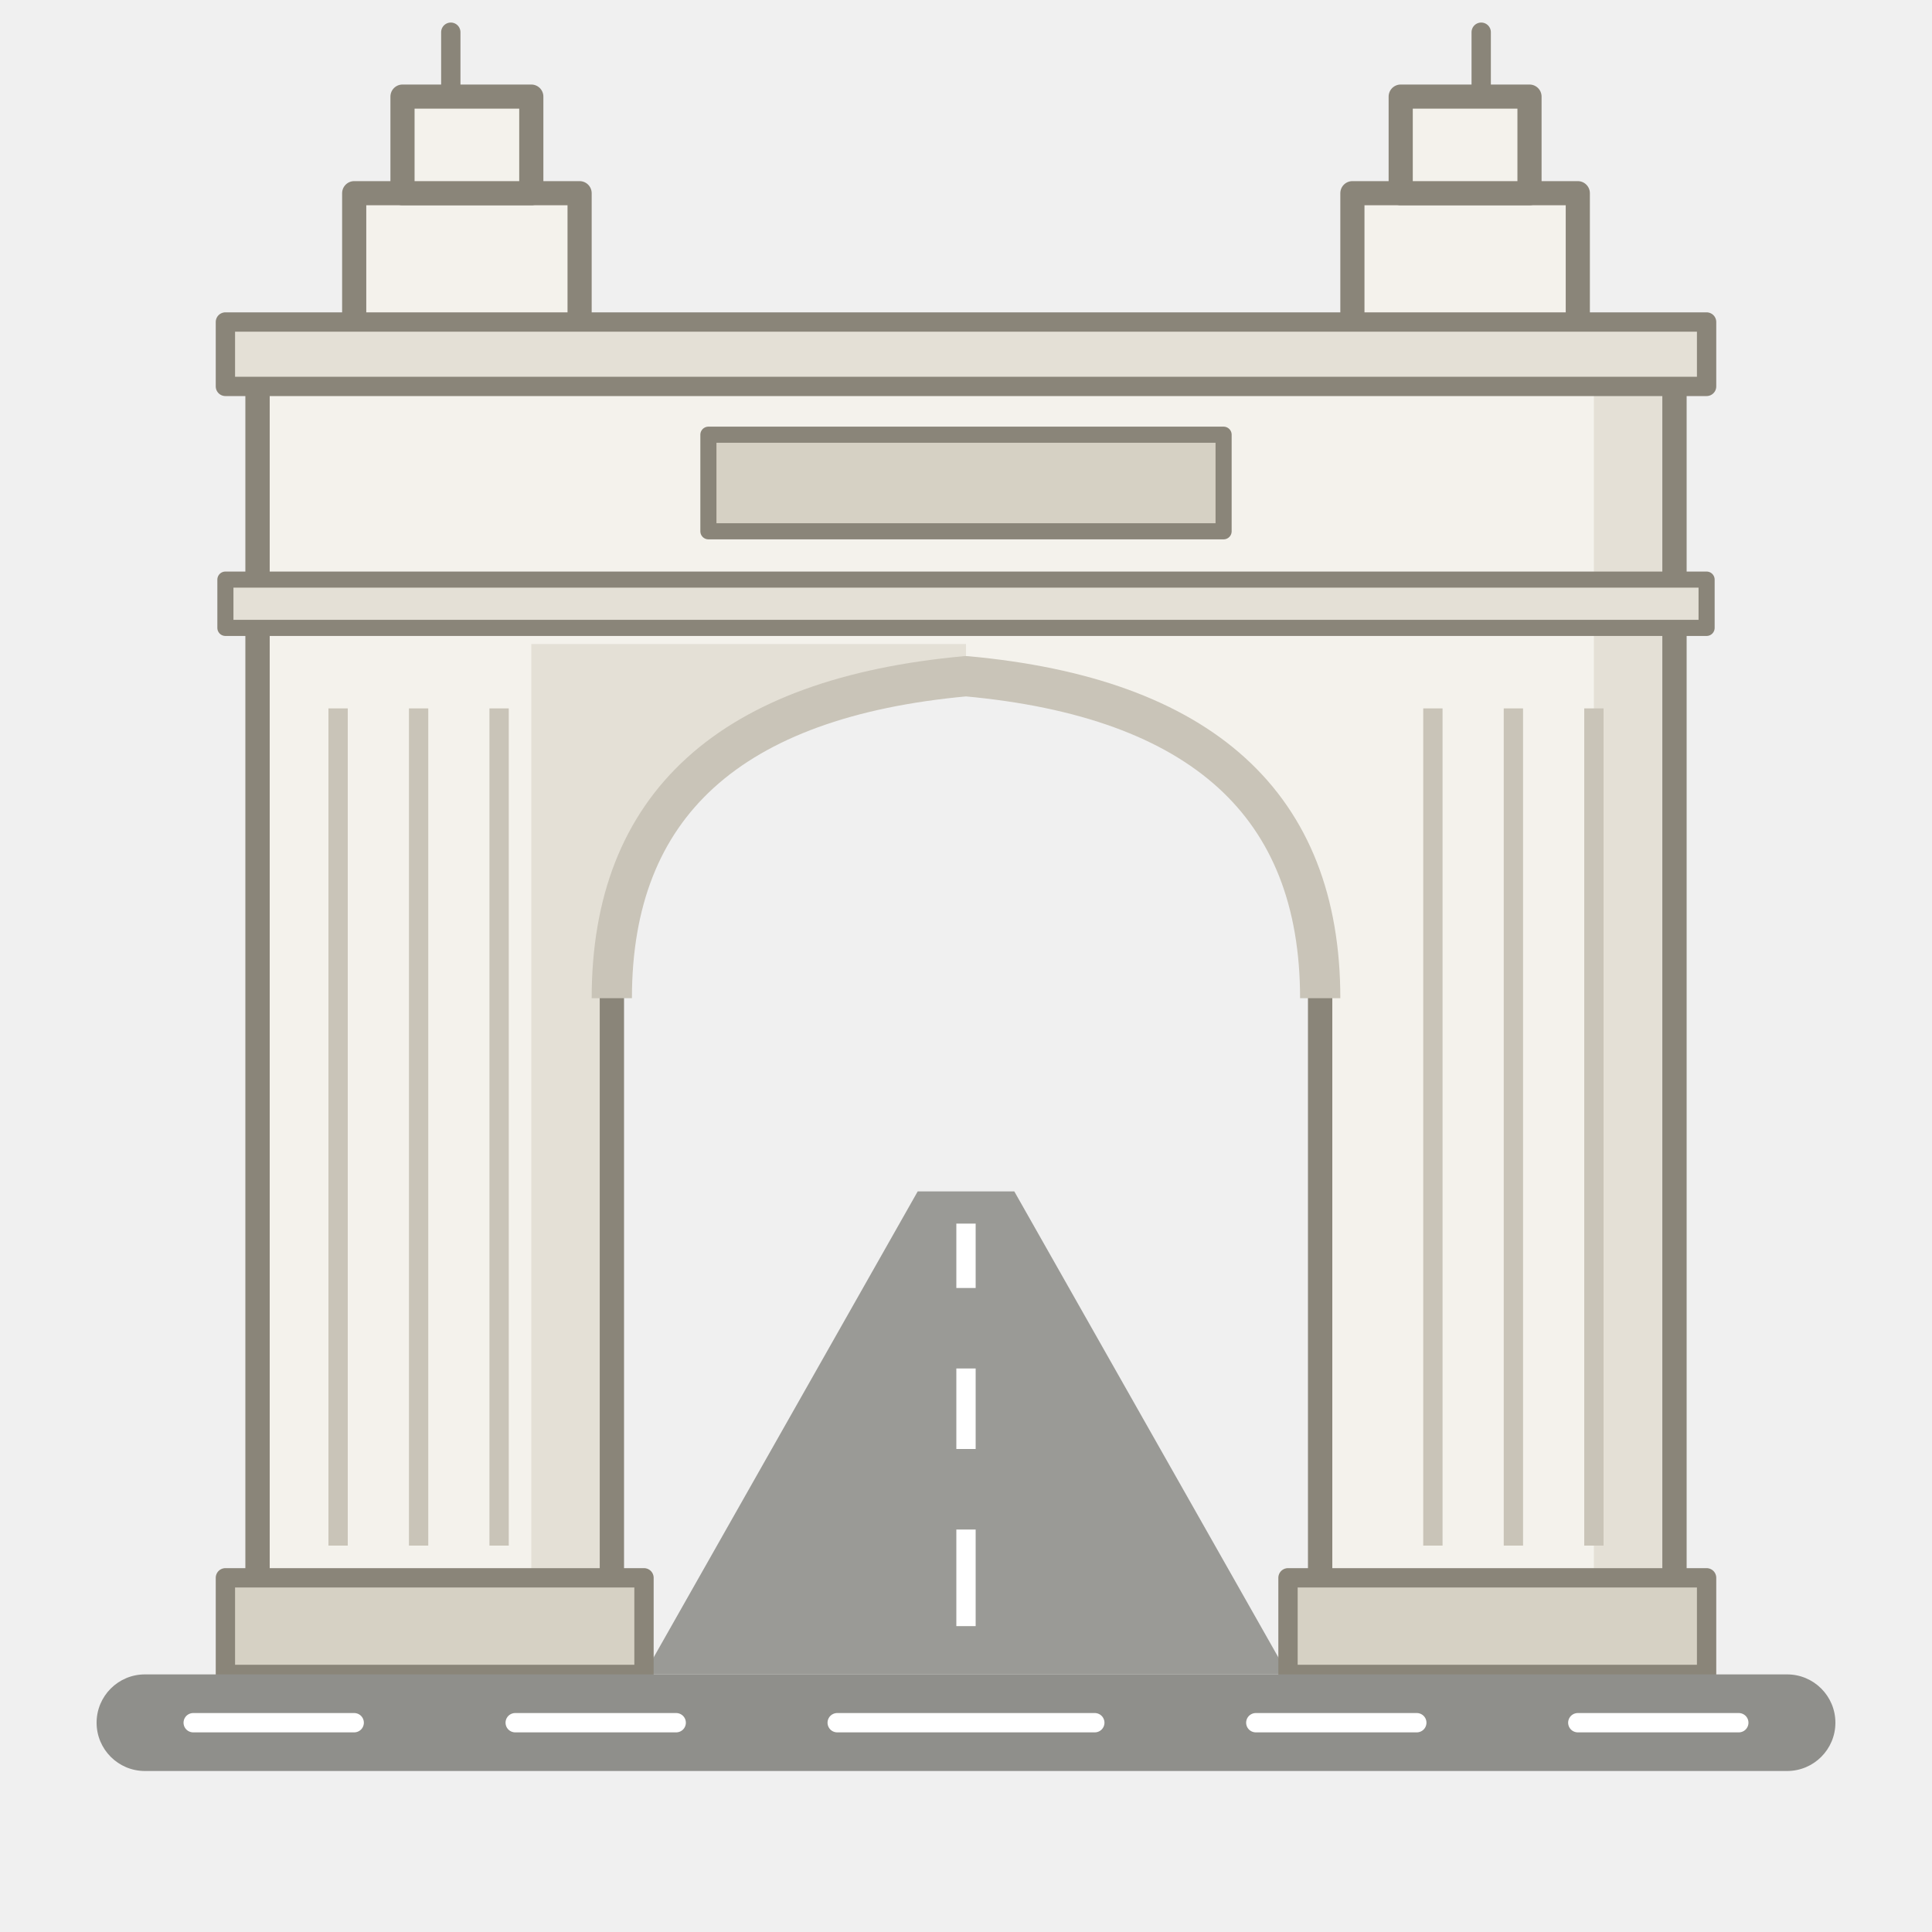
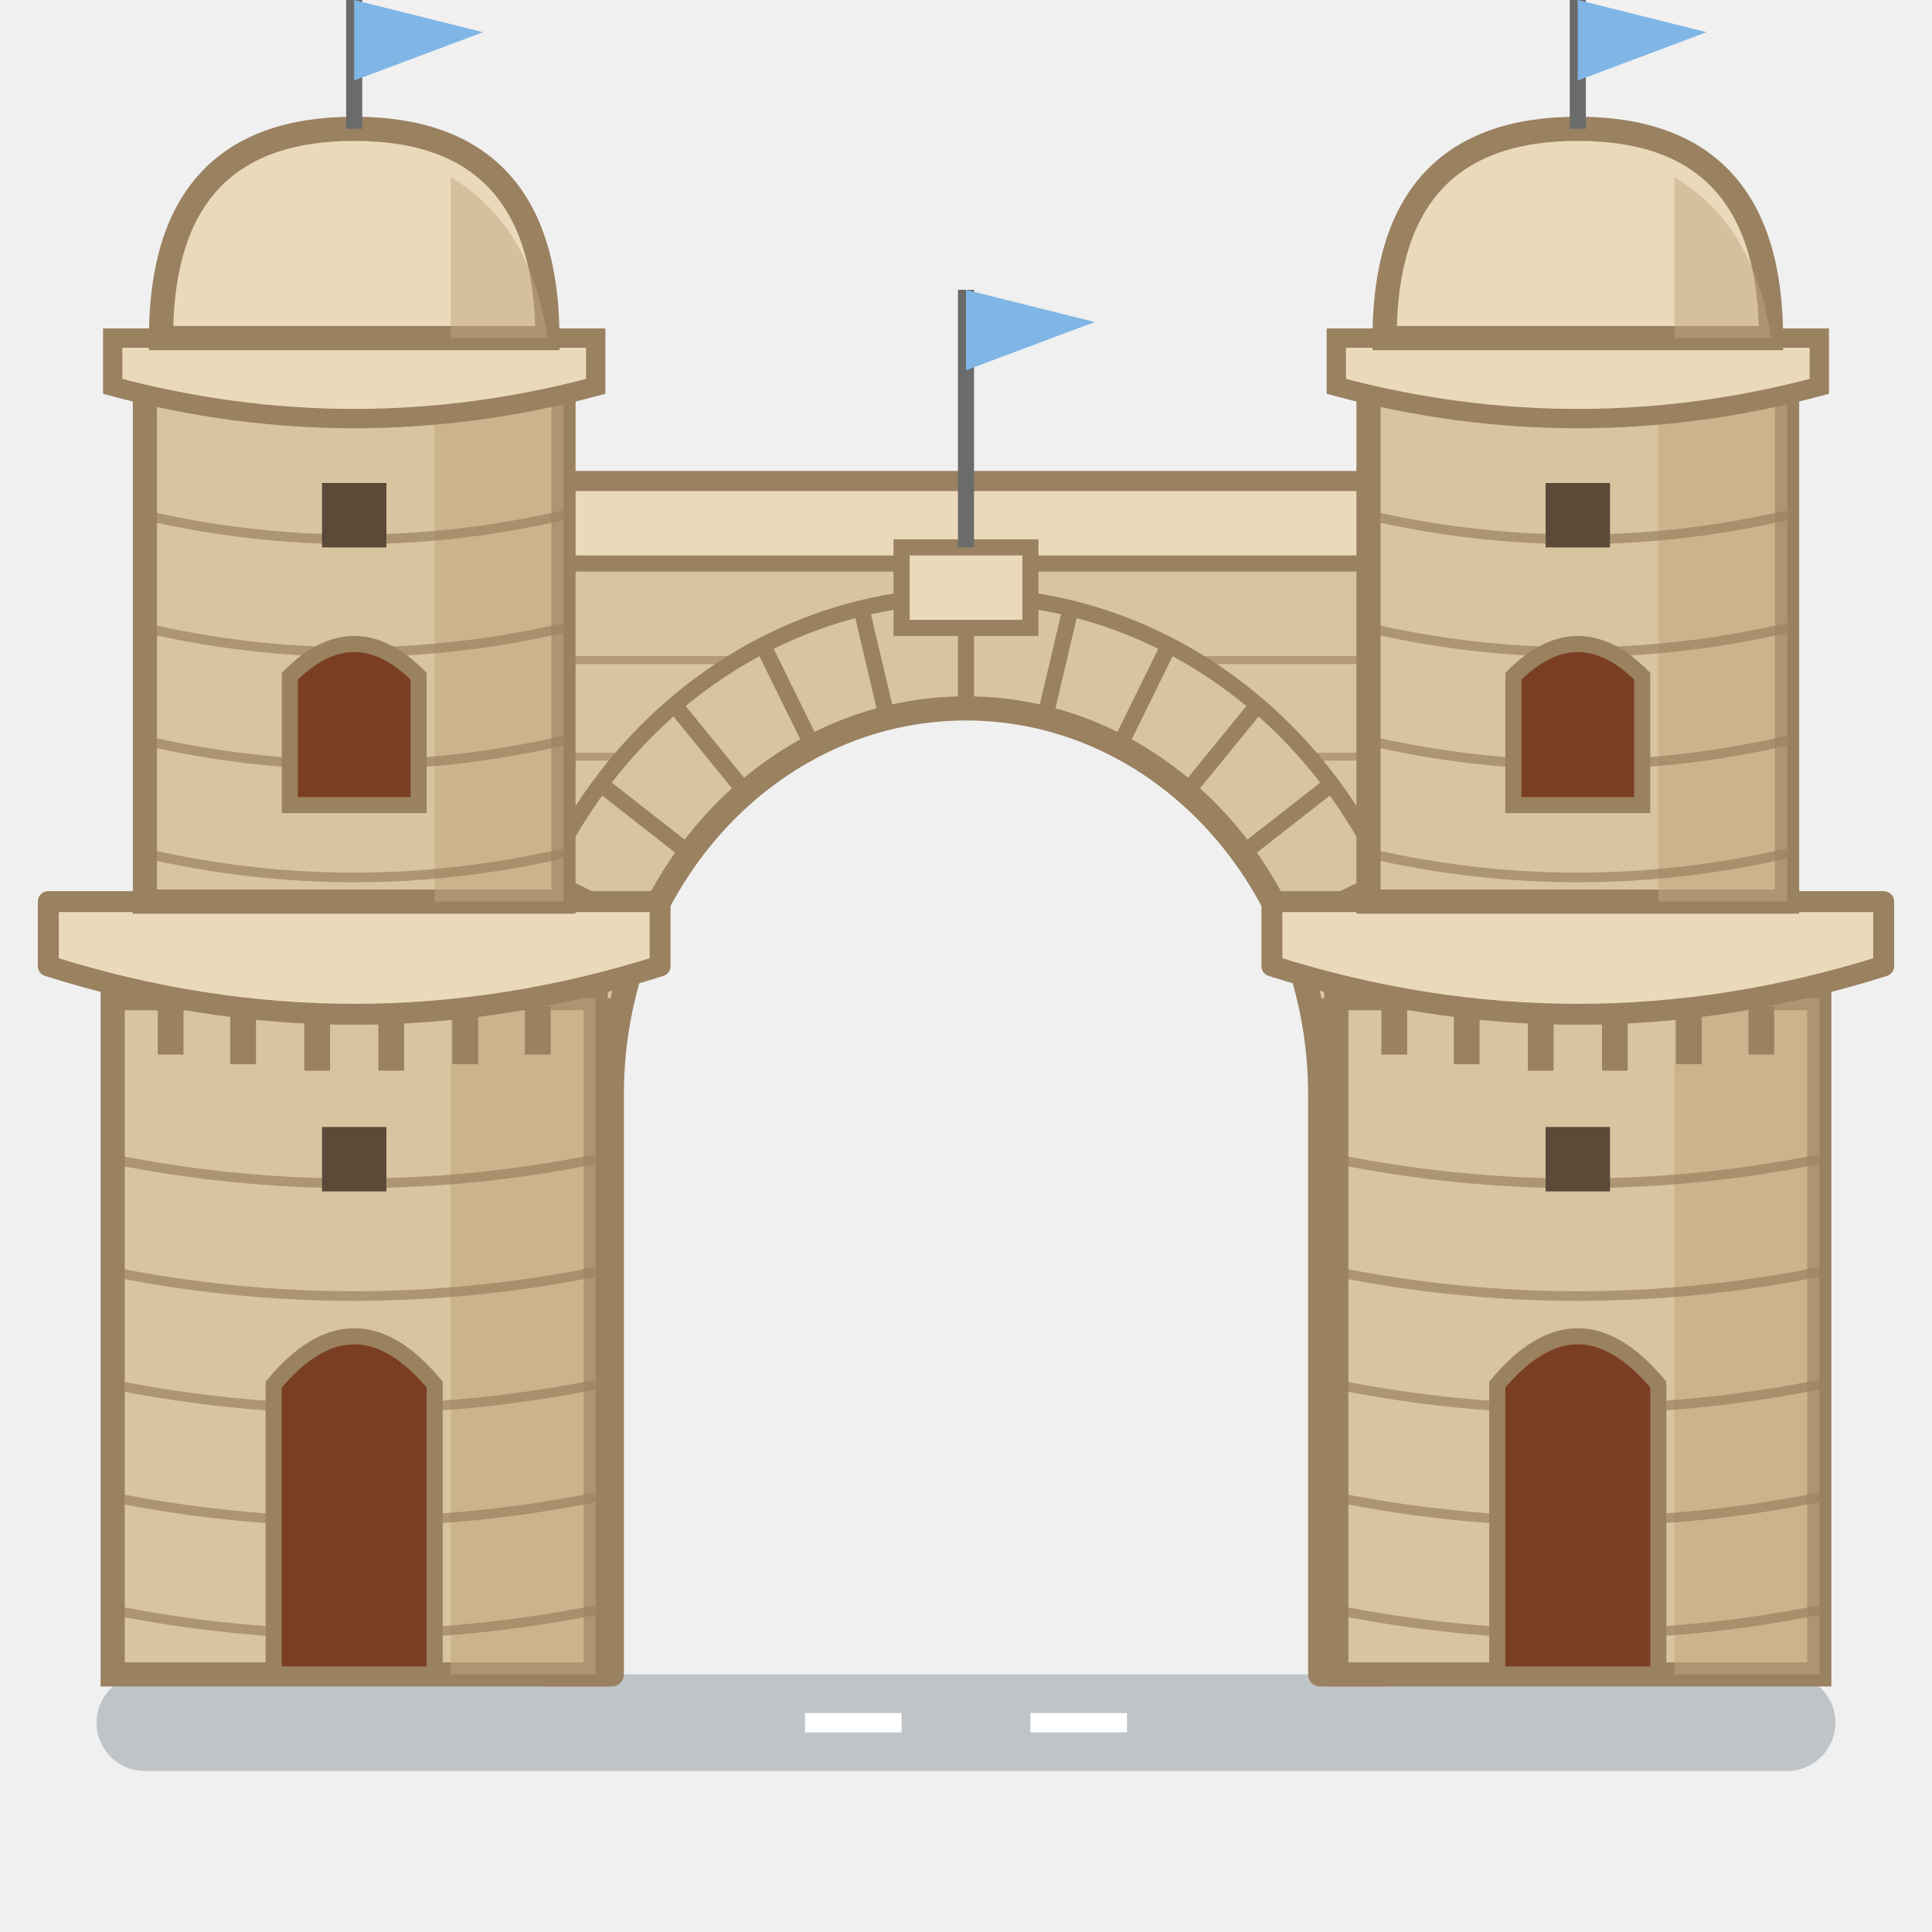
<svg xmlns="http://www.w3.org/2000/svg" viewBox="0 0 120 120">
-   <g stroke-linejoin="round">
-     <path d="M40 104 L57 74 H63 L80 104 Z" fill="#9a9a96" />
-     <path d="M60 76 V80 M60 85 V90 M60 95 V101" stroke="#ffffff" stroke-width="1.2" />
-     <g fill="#f4f2ec" stroke="#8a8579" stroke-width="1.5">
-       <rect x="22" y="12" width="14" height="10" />
-       <rect x="84" y="12" width="14" height="10" />
-       <rect x="25" y="6" width="8" height="6" />
-       <rect x="87" y="6" width="8" height="6" />
-       <path d="M16 104 V22 H104 V104 H82 V62 Q82 44 60 42 Q38 44 38 62 V104 Z" />
-     </g>
-     <path d="M33 22 V104 H38 V62 Q38 44 60 42 V40 H33 Z" fill="#e4e0d6" />
-     <path d="M99 22 V104 H104 V22 Z" fill="#e4e0d6" />
-     <path d="M16 104 V22 H104 V104 H82 V62 Q82 44 60 42 Q38 44 38 62 V104 Z" fill="none" stroke="#8a8579" stroke-width="1.5" />
-     <rect x="14" y="20" width="92" height="4" fill="#e4e0d6" stroke="#8a8579" stroke-width="1.2" />
-     <rect x="14" y="36" width="92" height="3" fill="#e4e0d6" stroke="#8a8579" stroke-width="1" />
-     <rect x="44" y="27" width="32" height="6" fill="#d6d1c4" stroke="#8a8579" stroke-width="1" />
-     <path d="M21 44 V96 M26 44 V96 M31 44 V96 M89 44 V96 M94 44 V96 M99 44 V96" stroke="#c9c4b8" stroke-width="1.2" />
-     <path d="M38 62 Q38 44 60 42 Q82 44 82 62" fill="none" stroke="#c9c4b8" stroke-width="2.5" />
-     <rect x="14" y="98" width="26" height="6" fill="#d6d1c4" stroke="#8a8579" stroke-width="1.2" />
-     <rect x="80" y="98" width="26" height="6" fill="#d6d1c4" stroke="#8a8579" stroke-width="1.2" />
-     <path d="M28 6 V2 M92 6 V2" stroke="#8a8579" stroke-width="1.2" stroke-linecap="round" />
-   </g>
-   <rect x="6" y="104" width="108" height="6" rx="3" fill="#8f8f8b" />
-   <path d="M12 107 H22 M32 107 H42 M52 107 H68 M78 107 H88 M98 107 H108" stroke="#ffffff" stroke-width="1.2" stroke-linecap="round" />
+   <rect x="6" y="104" width="108" height="6" rx="3" fill="#bfc4c8" />
+   <path d="M50 107 H56 M64 107 H70" stroke="#fff" stroke-width="1.2" />
+   <path fill-rule="evenodd" d="M34 30 H86 V104 H82 V68 A22 24 0 0 0 38 68 V104 H34 Z" fill="#d9c4a0" stroke="#9a8160" stroke-width="1.5" stroke-linejoin="round" />
+   <rect x="34" y="30" width="52" height="5" fill="#ead9bb" stroke="#9a8160" stroke-width="1" />
+   <path d="M38.6 62.7 L31.7 61.1" stroke="#9a8160" stroke-width="1" />
+   <path d="M40.2 57.6 L33.9 54.5" stroke="#9a8160" stroke-width="1" />
+   <path d="M42.8 53.0 L37.3 48.7" stroke="#9a8160" stroke-width="1" />
+   <path d="M46.3 49.2 L41.9 43.8" stroke="#9a8160" stroke-width="1" />
+   <path d="M50.5 46.4 L47.4 40.1" stroke="#9a8160" stroke-width="1" />
+   <path d="M55.1 44.6 L53.5 37.8" stroke="#9a8160" stroke-width="1" />
+   <path d="M60.0 44.0 L60.0 37.0" stroke="#9a8160" stroke-width="1" />
+   <path d="M64.9 44.6 L66.5 37.8" stroke="#9a8160" stroke-width="1" />
+   <path d="M69.5 46.4 L72.6 40.1" stroke="#9a8160" stroke-width="1" />
+   <path d="M73.7 49.2 L78.1 43.8" stroke="#9a8160" stroke-width="1" />
+   <path d="M77.2 53.0 L82.7 48.7" stroke="#9a8160" stroke-width="1" />
+   <path d="M79.8 57.6 L86.1 54.5" stroke="#9a8160" stroke-width="1" />
+   <path d="M81.4 62.7 L88.3 61.1" stroke="#9a8160" stroke-width="1" />
+   <path d="M31 68 A29 31 0 0 1 89 68" fill="none" stroke="#9a8160" stroke-width="1" />
+   <rect x="56" y="34" width="8" height="5" fill="#ead9bb" stroke="#9a8160" stroke-width="1" />
+   <path d="M34 41 H45.8 M74.2 41 H86" stroke="#9a8160" stroke-width="0.5" opacity=".6" />
+   <path d="M34 47 H38.7 M81.3 47 H86" stroke="#9a8160" stroke-width="0.5" opacity=".6" />
+   <path d="M34 53 H34.6 M85.4 53 H86" stroke="#9a8160" stroke-width="0.5" opacity=".6" />
+   <path d="M60 34 V18" stroke="#6b6b6b" stroke-width="1" />
+   <path d="M60 18 L68 20 L60 23 Z" fill="#7fb6e6" />
+   <rect x="7.0" y="62" width="30" height="42" fill="#d9c4a0" stroke="#9a8160" stroke-width="1.5" />
+   <path d="M28.0 62 H37.0 V104 H28.0 Z" fill="#bfa67f" opacity=".55" />
+   <path d="M7.0 72 Q22 75 37.0 72" fill="none" stroke="#9a8160" stroke-width="0.6" opacity=".7" />
+   <path d="M7.0 79 Q22 82 37.0 79" fill="none" stroke="#9a8160" stroke-width="0.6" opacity=".7" />
+   <path d="M7.0 86 Q22 89 37.0 86" fill="none" stroke="#9a8160" stroke-width="0.6" opacity=".7" />
+   <path d="M7.0 93 Q22 96 37.0 93" fill="none" stroke="#9a8160" stroke-width="0.6" opacity=".7" />
+   <path d="M7.0 100 Q22 103 37.0 100" fill="none" stroke="#9a8160" stroke-width="0.6" opacity=".7" />
+   <path d="M3.0 56 H41.0 V60 Q22 66 3.0 60 Z" fill="#ead9bb" stroke="#9a8160" stroke-width="1.3" stroke-linejoin="round" />
+   <path d="M10.6 62.5 L10.6 65.5" stroke="#9a8160" stroke-width="1.6" />
+   <path d="M15.1 63.1 L15.1 66.1" stroke="#9a8160" stroke-width="1.6" />
+   <path d="M19.7 63.5 L19.7 66.5" stroke="#9a8160" stroke-width="1.6" />
+   <path d="M24.3 63.5 L24.3 66.5" stroke="#9a8160" stroke-width="1.6" />
+   <path d="M28.9 63.1 L28.9 66.1" stroke="#9a8160" stroke-width="1.6" />
+   <path d="M33.4 62.5 L33.4 65.5" stroke="#9a8160" stroke-width="1.6" />
+   <rect x="9.0" y="24" width="26" height="32" fill="#d9c4a0" stroke="#9a8160" stroke-width="1.5" />
+   <path d="M27.0 24 H35.0 V56 H27.0 Z" fill="#bfa67f" opacity=".55" />
+   <path d="M9.0 32 Q22 35 35.0 32" fill="none" stroke="#9a8160" stroke-width="0.6" opacity=".7" />
+   <path d="M9.0 39 Q22 42 35.0 39" fill="none" stroke="#9a8160" stroke-width="0.6" opacity=".7" />
+   <path d="M9.0 46 Q22 49 35.0 46" fill="none" stroke="#9a8160" stroke-width="0.6" opacity=".7" />
+   <path d="M9.0 53 Q22 56 35.0 53" fill="none" stroke="#9a8160" stroke-width="0.6" opacity=".7" />
+   <path d="M7.0 21 H37.0 V24 Q22 28 7.0 24 Z" fill="#ead9bb" stroke="#9a8160" stroke-width="1.2" />
+   <path d="M10.0 21 Q10.0 8 22 8 Q34.0 8 34.0 21 Z" fill="#ead9bb" stroke="#9a8160" stroke-width="1.5" />
+   <path d="M28.0 11 Q33.0 14 34.0 21 H28.0 Z" fill="#bfa67f" opacity=".5" />
+   <path d="M22 8 V0" stroke="#6b6b6b" stroke-width="1" />
+   <path d="M22 0 L30 2 L22 5 Z" fill="#7fb6e6" />
+   <path d="M18 50 V42 Q22 38 26 42 V50 Z" fill="#7a3e22" stroke="#9a8160" stroke-width="1" />
+   <rect x="20" y="30" width="4" height="4" fill="#5b4a38" />
+   <rect x="20" y="70" width="4" height="4" fill="#5b4a38" />
+   <path d="M17 104 V86 Q22 80 27 86 V104 Z" fill="#7a3e22" stroke="#9a8160" stroke-width="1" />
+   <rect x="83.0" y="62" width="30" height="42" fill="#d9c4a0" stroke="#9a8160" stroke-width="1.5" />
+   <path d="M104.0 62 H113.0 V104 H104.0 Z" fill="#bfa67f" opacity=".55" />
+   <path d="M83.0 72 Q98 75 113.0 72" fill="none" stroke="#9a8160" stroke-width="0.6" opacity=".7" />
+   <path d="M83.0 79 Q98 82 113.0 79" fill="none" stroke="#9a8160" stroke-width="0.6" opacity=".7" />
+   <path d="M83.0 86 Q98 89 113.0 86" fill="none" stroke="#9a8160" stroke-width="0.6" opacity=".7" />
+   <path d="M83.0 93 Q98 96 113.0 93" fill="none" stroke="#9a8160" stroke-width="0.6" opacity=".7" />
+   <path d="M83.0 100 Q98 103 113.0 100" fill="none" stroke="#9a8160" stroke-width="0.6" opacity=".7" />
+   <path d="M79.0 56 H117.0 V60 Q98 66 79.0 60 Z" fill="#ead9bb" stroke="#9a8160" stroke-width="1.3" stroke-linejoin="round" />
+   <path d="M86.6 62.5 L86.6 65.5" stroke="#9a8160" stroke-width="1.6" />
+   <path d="M91.1 63.1 L91.1 66.1" stroke="#9a8160" stroke-width="1.6" />
+   <path d="M95.7 63.5 L95.7 66.5" stroke="#9a8160" stroke-width="1.6" />
+   <path d="M100.3 63.5 L100.3 66.5" stroke="#9a8160" stroke-width="1.6" />
+   <path d="M104.9 63.1 L104.9 66.1" stroke="#9a8160" stroke-width="1.6" />
+   <path d="M109.4 62.5 L109.4 65.5" stroke="#9a8160" stroke-width="1.6" />
+   <rect x="85.0" y="24" width="26" height="32" fill="#d9c4a0" stroke="#9a8160" stroke-width="1.5" />
+   <path d="M103.0 24 H111.0 V56 H103.0 Z" fill="#bfa67f" opacity=".55" />
+   <path d="M85.0 32 Q98 35 111.0 32" fill="none" stroke="#9a8160" stroke-width="0.6" opacity=".7" />
+   <path d="M85.0 39 Q98 42 111.0 39" fill="none" stroke="#9a8160" stroke-width="0.6" opacity=".7" />
+   <path d="M85.0 46 Q98 49 111.0 46" fill="none" stroke="#9a8160" stroke-width="0.6" opacity=".7" />
+   <path d="M85.0 53 Q98 56 111.0 53" fill="none" stroke="#9a8160" stroke-width="0.6" opacity=".7" />
+   <path d="M83.0 21 H113.0 V24 Q98 28 83.0 24 Z" fill="#ead9bb" stroke="#9a8160" stroke-width="1.2" />
+   <path d="M86.0 21 Q86.0 8 98 8 Q110.0 8 110.0 21 Z" fill="#ead9bb" stroke="#9a8160" stroke-width="1.5" />
+   <path d="M104.0 11 Q109.0 14 110.0 21 H104.0 Z" fill="#bfa67f" opacity=".5" />
+   <path d="M98 8 V0" stroke="#6b6b6b" stroke-width="1" />
+   <path d="M98 0 L106 2 L98 5 Z" fill="#7fb6e6" />
+   <path d="M94 50 V42 Q98 38 102 42 V50 Z" fill="#7a3e22" stroke="#9a8160" stroke-width="1" />
+   <rect x="96" y="30" width="4" height="4" fill="#5b4a38" />
+   <rect x="96" y="70" width="4" height="4" fill="#5b4a38" />
+   <path d="M93 104 V86 Q98 80 103 86 V104 Z" fill="#7a3e22" stroke="#9a8160" stroke-width="1" />
</svg>
